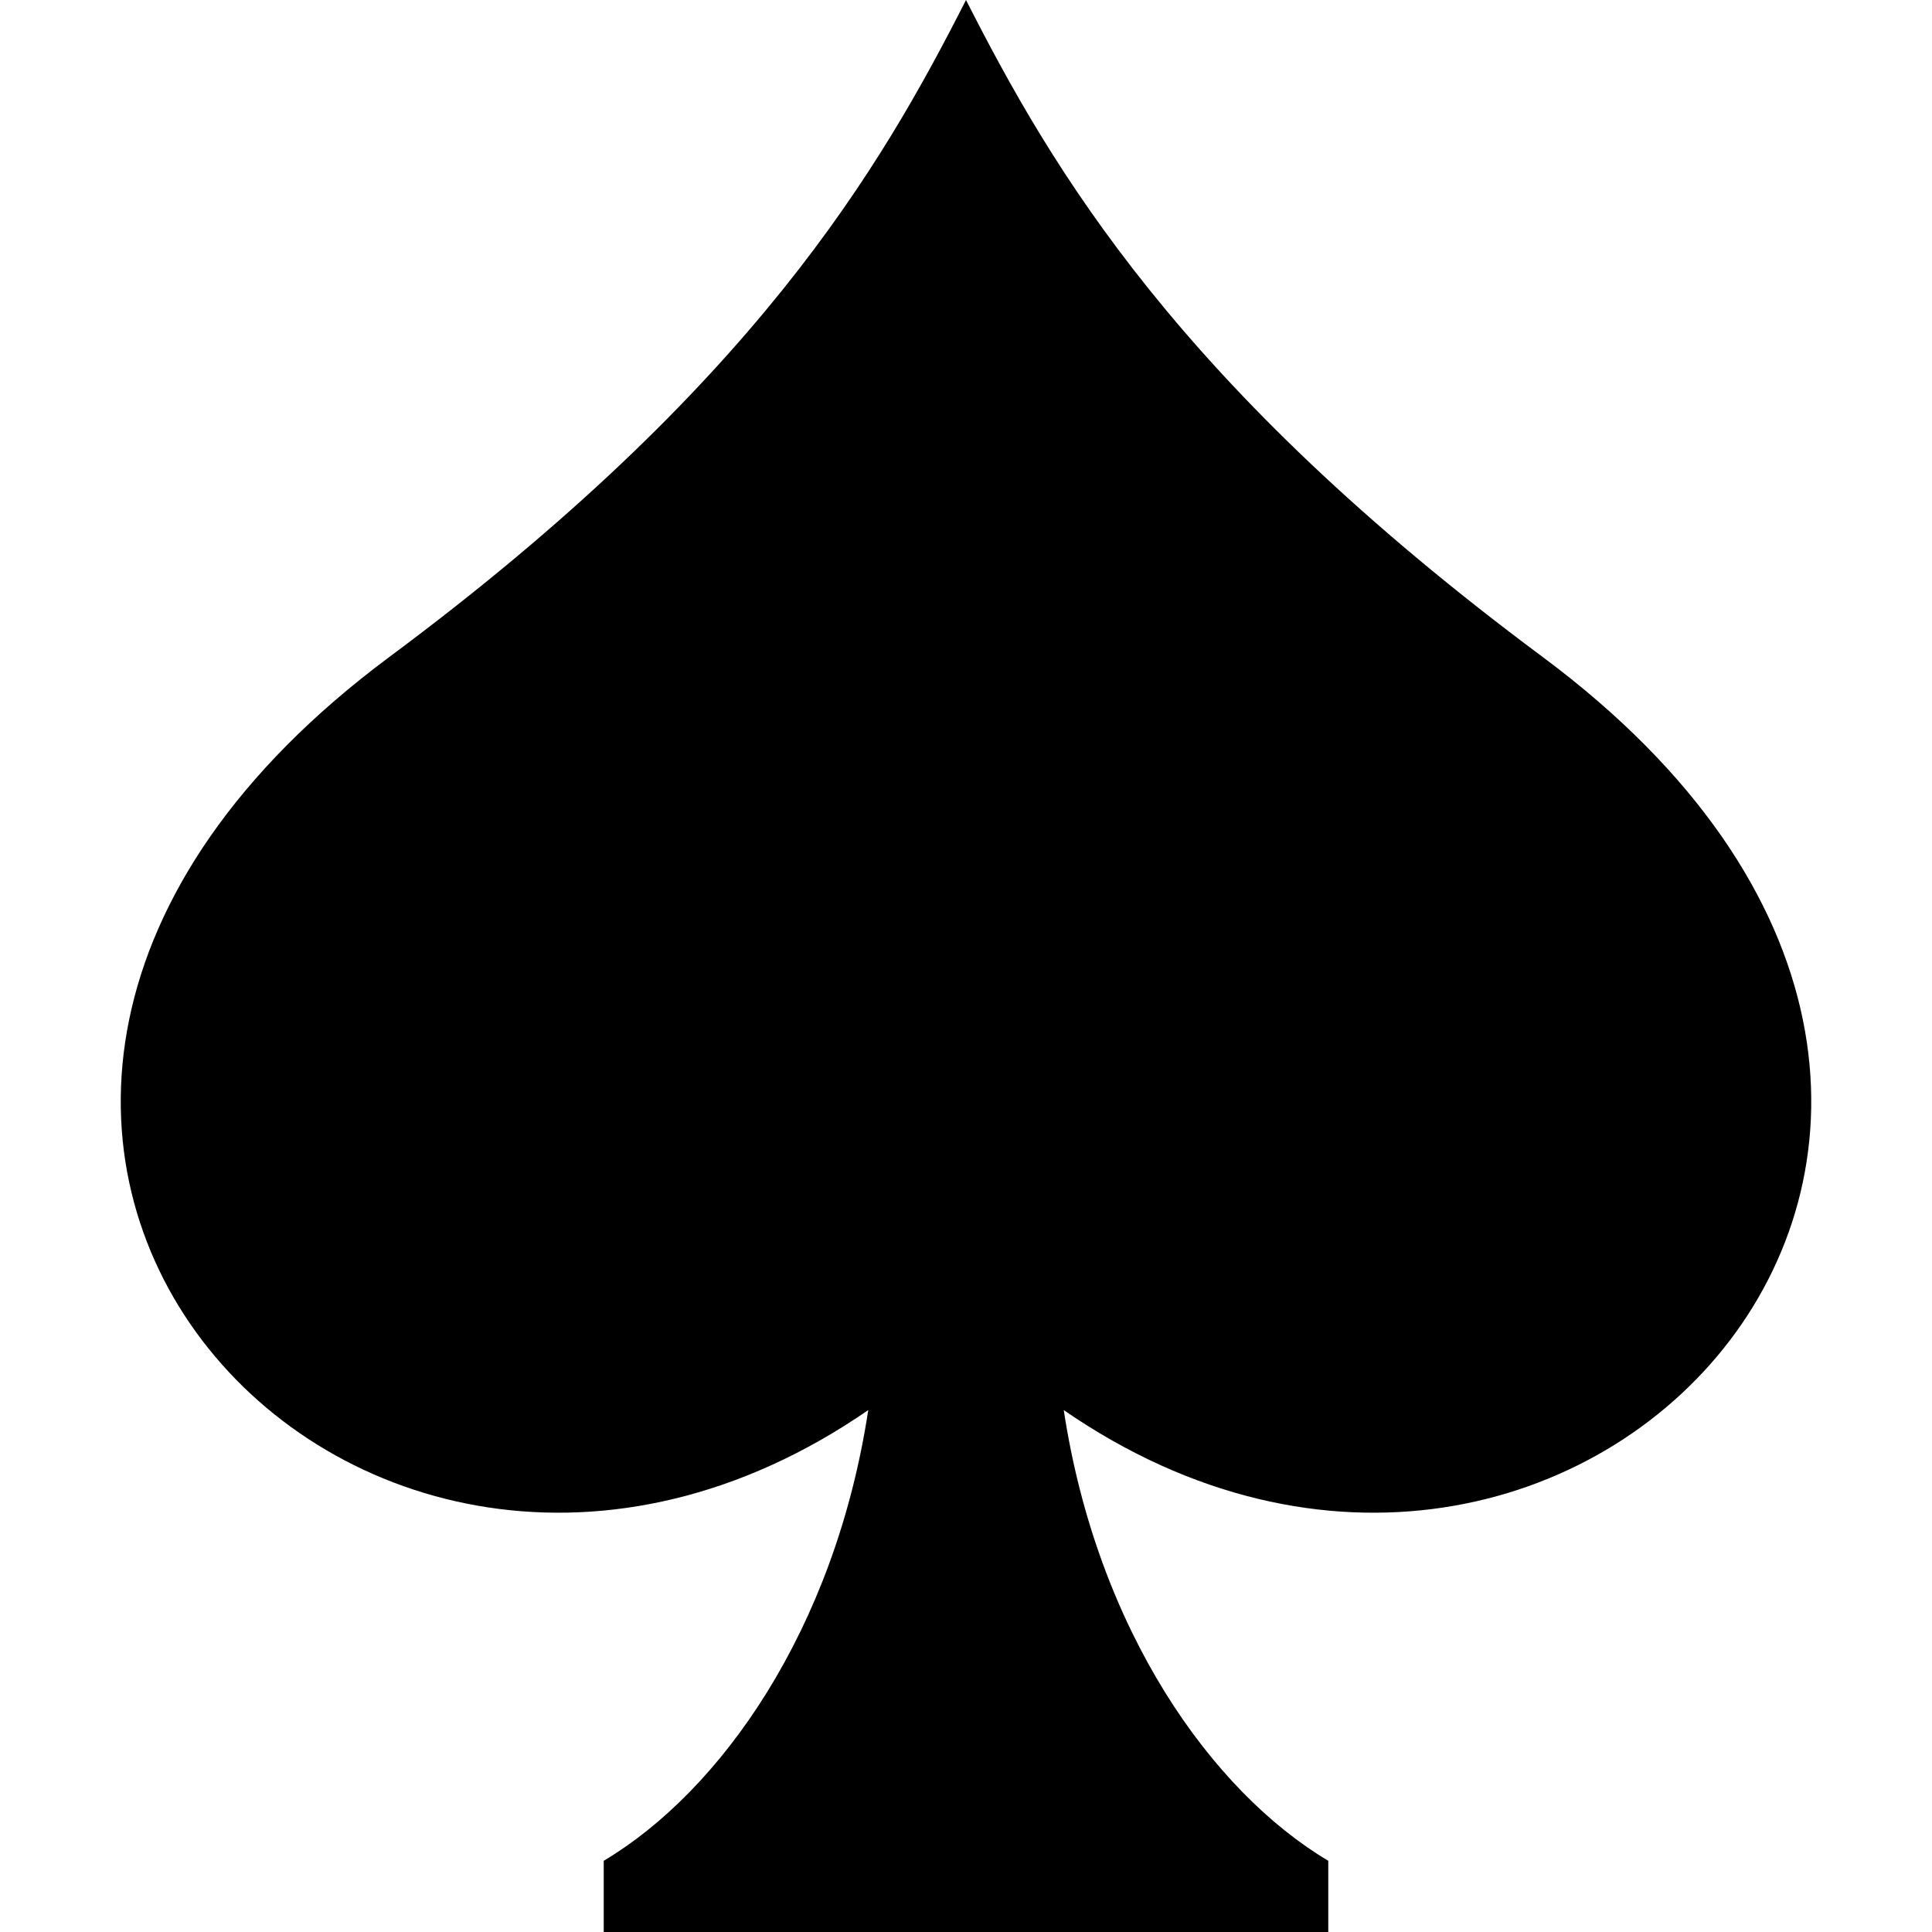
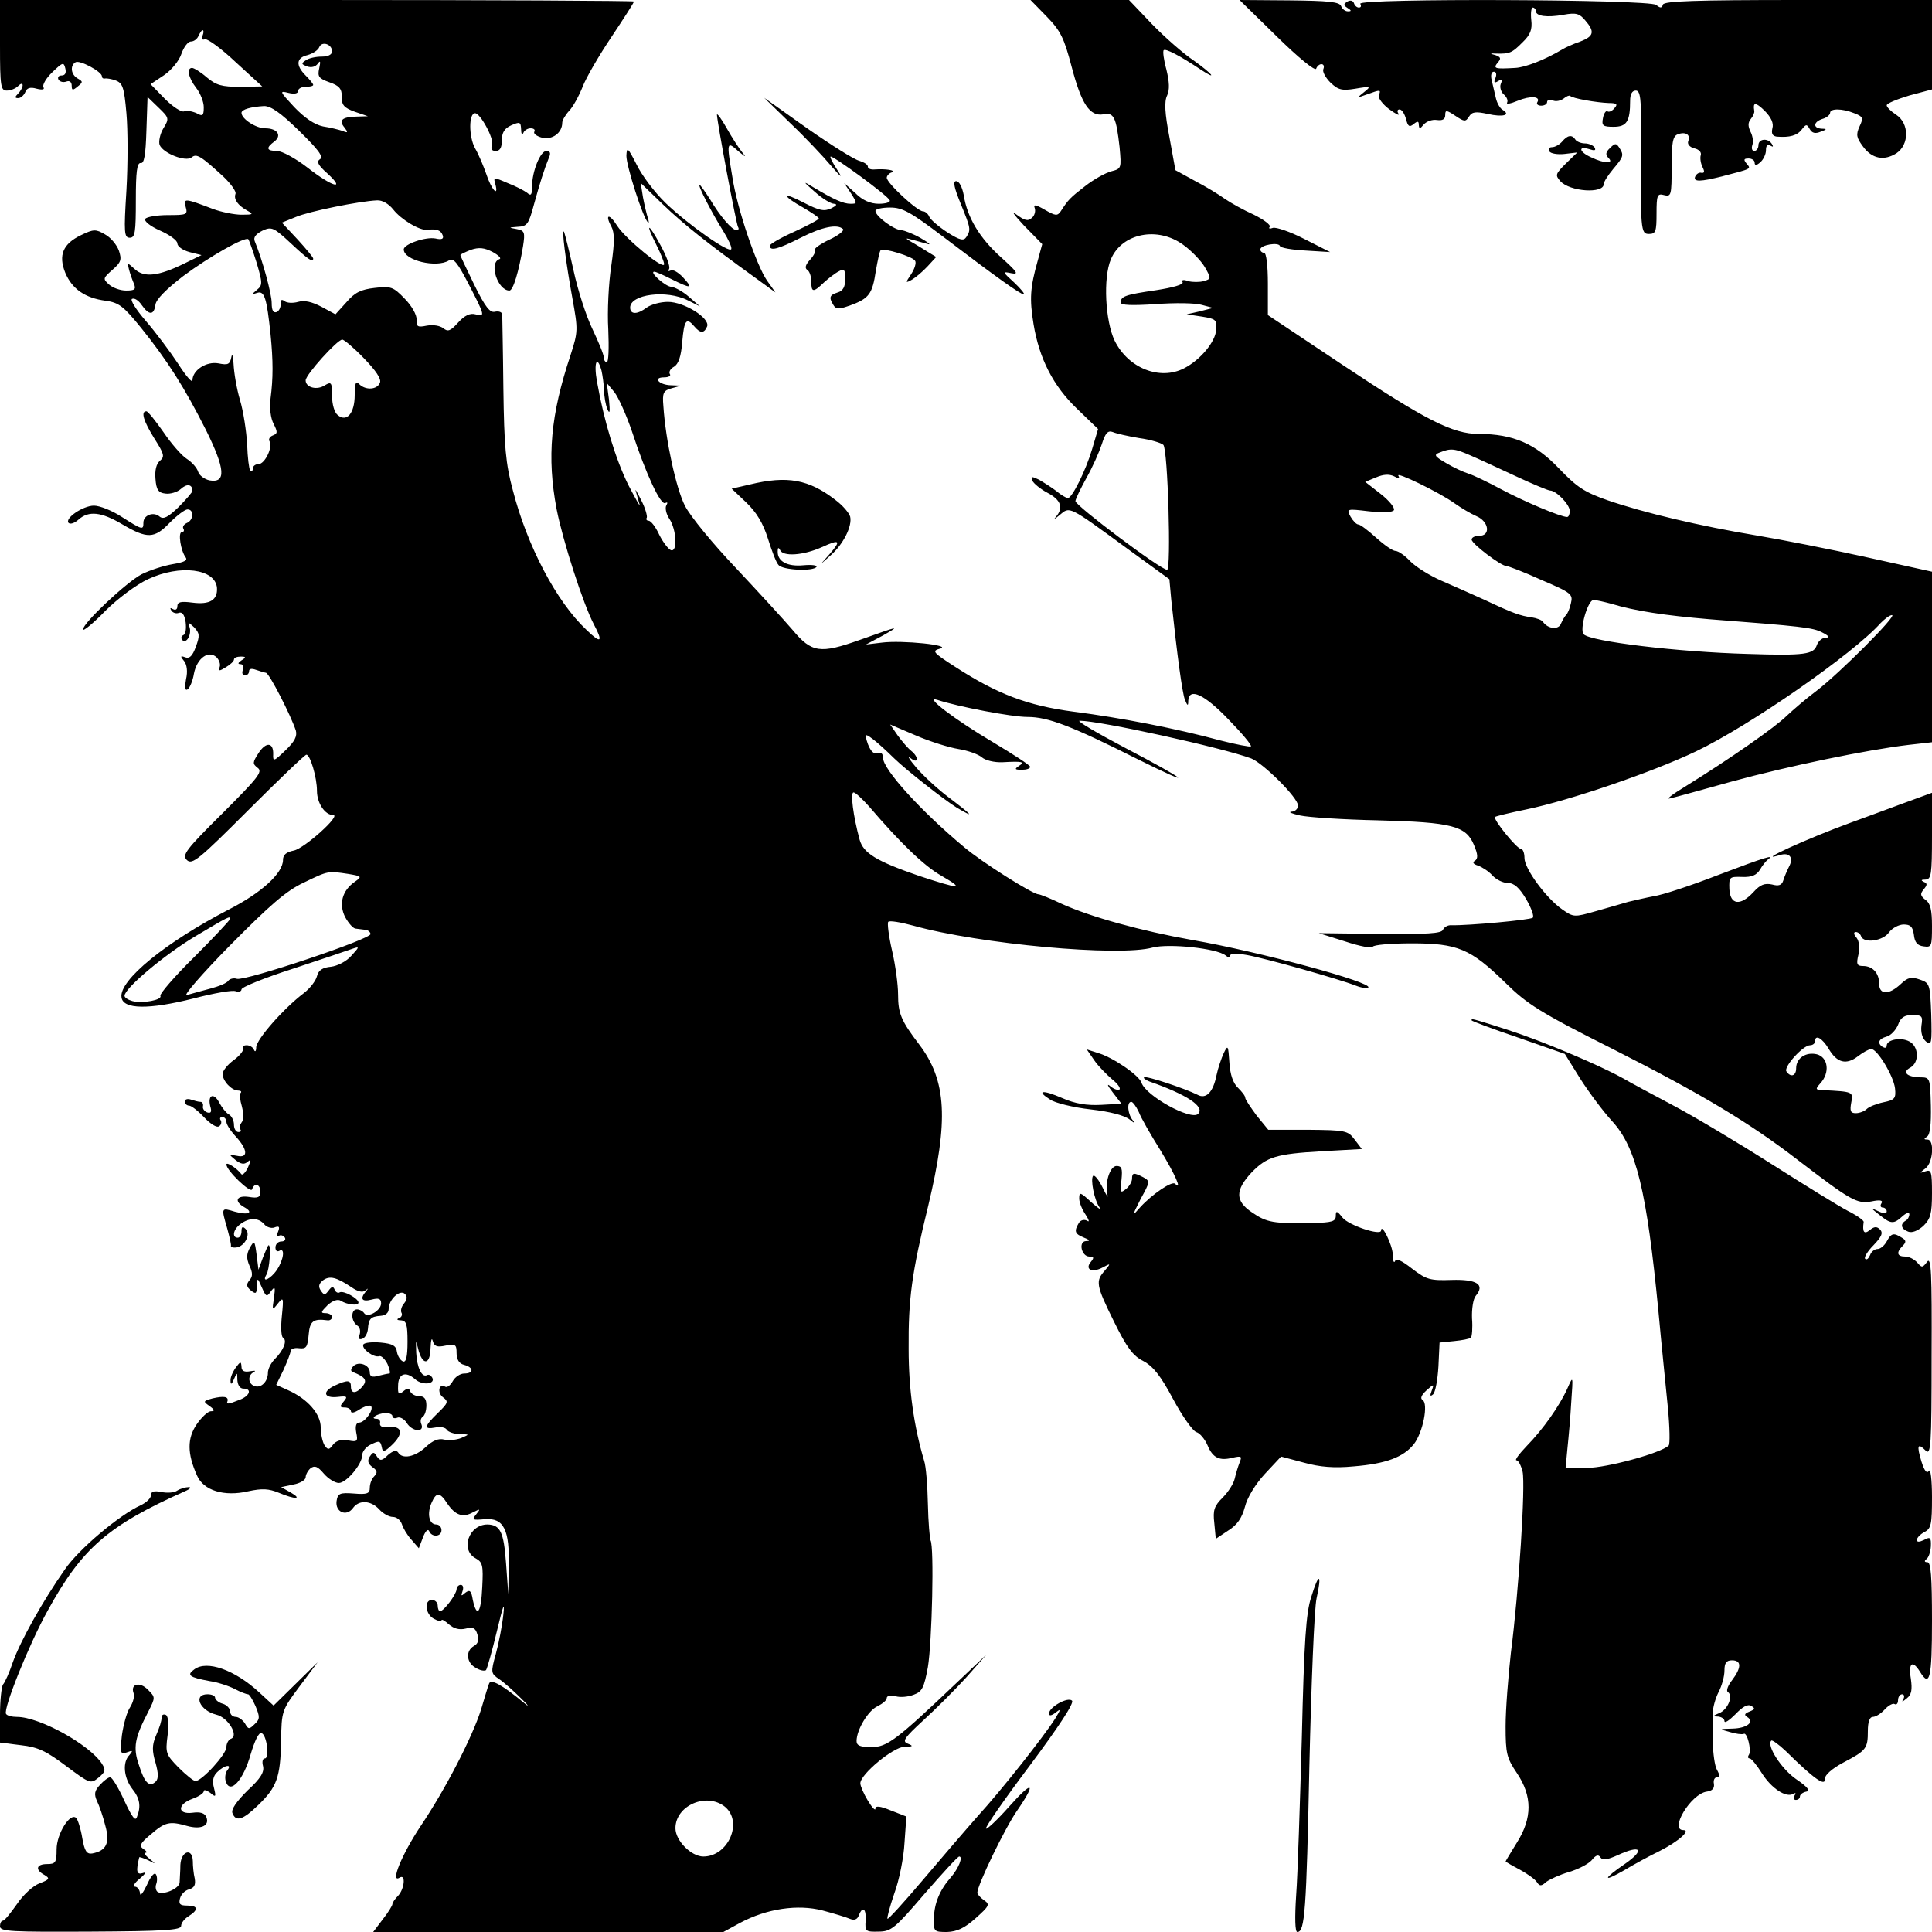
- <svg xmlns="http://www.w3.org/2000/svg" version="1.1" id="Capa_1" x="0px" y="0px" width="512px" height="512px" viewBox="0 0 512 512" enable-background="new 0 0 512 512" xml:space="preserve">
-   <path d="M408.785,174.075C312.002,102.146,278.652,44.566,256.002,0.001l0,0C256,0.001,256,0,256,0v0.001  c-22.648,44.565-56,102.146-152.783,174.074c-165.018,122.643-9.688,293.834,126.879,199.612  c-8.898,58.465-39.265,101.086-70.104,119.44V512H256h96.008v-18.87c-30.841-18.354-61.205-60.977-70.105-119.442  C418.47,467.911,573.802,296.718,408.785,174.075z" />
+ <svg xmlns="http://www.w3.org/2000/svg" version="1.0" width="512pt" height="512pt" viewBox="0 0 512 512" preserveAspectRatio="xMidYMid meet">
+   <g transform="translate(0,512) scale(0.1,-0.1)" fill="#000000" stroke="none">
+     <path d="M0 5000 c0 -109 2 -120 18 -120 10 0 23 5 30 12 7 7 12 8 12 2 0 -5 -5 -15 -12 -22 -9 -9 -9 -12 0 -12 7 0 15 7 19 16 4 11 13 14 30 9 16 -4 22 -2 18 4 -3 6 7 24 24 40 27 26 30 27 34 10 3 -12 0 -19 -10 -19 -8 0 -11 -5 -8 -11 4 -6 13 -8 21 -5 8 3 14 -1 14 -11 0 -13 3 -13 16 -2 14 11 14 13 0 21 -18 10 -21 34 -6 43 11 7 70 -25 70 -37 0 -4 3 -7 8 -6 4 1 17 -1 28 -5 19 -7 23 -18 29 -87 4 -44 4 -136 0 -205 -7 -112 -6 -125 9 -125 14 0 16 14 16 100 0 75 3 99 13 98 9 -2 13 21 15 86 l3 89 29 -28 c28 -27 29 -29 13 -55 -9 -15 -13 -35 -10 -44 9 -22 69 -46 85 -33 13 11 25 3 84 -51 20 -19 35 -40 32 -46 -5 -14 6 -30 31 -44 18 -10 16 -11 -15 -11 -19 0 -53 7 -75 15 -76 29 -79 29 -73 6 6 -21 3 -22 -47 -22 -30 0 -57 -5 -60 -10 -4 -6 14 -20 39 -31 25 -11 46 -26 46 -34 0 -8 14 -18 32 -23 l32 -8 -45 -22 c-69 -34 -106 -38 -131 -16 -21 19 -21 19 -16 -1 3 -11 9 -28 13 -37 6 -15 2 -18 -21 -18 -15 0 -35 7 -45 16 -17 15 -16 17 9 39 23 20 25 27 17 51 -6 16 -22 35 -37 43 -24 14 -30 14 -63 -2 -48 -23 -61 -53 -42 -100 18 -43 53 -67 107 -74 35 -5 47 -14 94 -72 70 -87 115 -158 172 -271 51 -103 54 -141 9 -133 -13 3 -27 13 -30 23 -3 10 -16 25 -30 34 -13 8 -41 40 -62 71 -21 30 -41 55 -45 55 -16 0 -7 -27 21 -72 26 -41 28 -48 15 -59 -10 -8 -14 -26 -12 -48 2 -29 8 -37 26 -39 13 -2 32 4 41 12 16 15 31 13 31 -5 0 -3 -17 -23 -37 -43 -28 -27 -40 -33 -50 -25 -16 14 -43 4 -43 -16 0 -20 -2 -20 -57 15 -26 17 -59 30 -74 30 -29 0 -79 -34 -67 -46 5 -4 16 0 26 9 27 24 60 21 117 -13 65 -38 84 -38 125 5 19 19 40 35 47 35 18 0 16 -29 -2 -36 -8 -4 -12 -10 -9 -15 3 -5 1 -9 -4 -9 -11 0 -3 -50 10 -67 6 -8 -4 -13 -34 -18 -24 -4 -61 -16 -83 -27 -40 -21 -155 -129 -155 -146 0 -6 27 16 59 49 33 33 83 70 113 84 85 40 179 28 183 -23 2 -32 -19 -45 -65 -39 -31 4 -40 2 -40 -10 0 -8 -5 -11 -12 -7 -7 4 -8 3 -4 -4 4 -6 13 -9 20 -6 9 3 15 -5 18 -25 2 -17 0 -32 -6 -34 -6 -3 -7 -8 -3 -13 11 -12 26 16 19 35 -5 13 -3 13 12 -1 15 -16 16 -22 5 -52 -9 -25 -17 -32 -28 -28 -13 5 -14 3 -3 -10 7 -9 10 -27 5 -48 -4 -22 -3 -31 4 -27 6 4 14 23 17 42 8 41 39 63 60 43 7 -7 11 -19 8 -26 -3 -11 -1 -11 17 0 12 7 21 16 21 20 0 5 8 8 18 8 14 0 15 -2 2 -10 -9 -6 -11 -10 -3 -10 7 0 10 -7 7 -15 -4 -8 -1 -15 5 -15 6 0 11 5 11 11 0 7 7 8 18 4 9 -3 21 -7 27 -8 9 -2 65 -111 79 -153 4 -15 -3 -29 -27 -52 -31 -30 -34 -31 -33 -11 1 32 -19 34 -39 3 -16 -25 -16 -28 -2 -39 14 -10 0 -27 -93 -120 -98 -97 -108 -111 -95 -124 14 -14 32 1 163 132 81 81 150 147 154 147 10 0 28 -60 28 -96 0 -32 21 -64 43 -64 22 0 -76 -88 -104 -94 -20 -4 -29 -11 -29 -25 0 -35 -57 -87 -143 -131 -168 -87 -292 -188 -285 -233 4 -32 72 -33 191 -3 54 14 104 23 112 19 8 -3 15 0 15 5 0 6 62 31 137 55 76 25 147 49 158 53 18 6 18 5 -4 -19 -13 -15 -37 -27 -54 -29 -22 -2 -33 -9 -37 -25 -3 -12 -18 -32 -35 -45 -53 -40 -125 -122 -126 -143 0 -11 -3 -14 -6 -7 -2 6 -11 12 -19 12 -9 0 -13 -4 -10 -8 3 -5 -8 -19 -24 -31 -17 -12 -30 -29 -30 -37 0 -19 24 -44 41 -44 7 0 10 -3 7 -6 -4 -3 -2 -19 3 -36 5 -20 5 -36 -1 -43 -5 -7 -7 -15 -3 -18 3 -4 1 -7 -5 -7 -7 0 -12 9 -12 20 0 10 -6 23 -14 27 -7 4 -18 18 -25 31 -14 27 -31 21 -24 -9 5 -16 2 -20 -8 -17 -8 3 -13 11 -11 17 1 6 -2 11 -7 11 -5 0 -16 3 -25 6 -9 3 -16 1 -16 -5 0 -6 5 -11 11 -11 6 0 24 -14 40 -31 16 -17 33 -28 39 -24 6 3 8 11 5 16 -4 5 -1 9 4 9 6 0 11 -6 11 -13 0 -7 11 -24 25 -39 32 -35 33 -58 3 -51 -22 4 -22 4 -4 -11 14 -11 23 -13 32 -5 10 8 10 6 1 -15 -6 -13 -14 -21 -17 -18 -12 16 -40 34 -40 26 0 -16 64 -77 68 -66 6 19 22 14 22 -6 0 -15 -6 -18 -30 -14 -33 5 -41 -11 -13 -27 27 -15 11 -22 -25 -12 -36 11 -36 11 -20 -44 6 -22 11 -43 10 -47 -1 -3 6 -5 14 -4 23 3 39 35 25 49 -8 8 -11 6 -11 -6 0 -9 -4 -17 -10 -17 -16 0 -12 22 7 36 24 18 48 17 63 0 6 -8 19 -12 27 -9 13 5 15 2 10 -11 -4 -9 -3 -15 2 -11 5 3 12 1 16 -5 3 -5 -1 -10 -9 -10 -9 0 -16 -7 -16 -16 0 -8 4 -12 10 -9 16 10 12 -23 -6 -50 -16 -24 -42 -37 -28 -13 8 12 13 78 6 78 -2 0 -8 -15 -15 -32 l-12 -33 -5 40 c-5 38 -6 39 -18 18 -9 -17 -9 -28 -1 -47 9 -19 9 -29 0 -39 -9 -11 -8 -17 4 -27 13 -10 15 -9 16 11 1 24 1 24 13 -3 11 -25 13 -26 24 -10 11 14 12 12 8 -18 -5 -33 -5 -34 10 -15 15 19 16 17 11 -32 -3 -29 -2 -55 3 -58 12 -7 2 -33 -22 -57 -10 -10 -18 -26 -18 -36 0 -24 -19 -42 -36 -35 -17 6 -18 29 -1 37 6 4 2 4 -10 2 -16 -3 -23 1 -23 12 -1 15 -3 14 -15 -2 -8 -11 -15 -27 -14 -35 0 -12 3 -10 9 4 8 19 9 19 9 -2 1 -14 7 -23 16 -23 24 0 17 -20 -11 -30 -30 -12 -35 -12 -31 -3 3 12 -10 14 -40 7 -25 -7 -25 -8 -8 -20 14 -10 15 -14 4 -14 -8 0 -25 -16 -38 -35 -25 -37 -25 -77 1 -135 17 -40 72 -57 136 -42 37 8 54 7 81 -4 43 -18 64 -18 31 1 l-25 14 33 7 c17 3 32 12 32 19 0 7 6 18 13 24 11 8 19 5 35 -14 12 -14 30 -25 40 -25 20 0 62 50 62 74 0 9 9 20 19 26 26 13 29 13 33 -6 2 -13 7 -12 26 6 31 29 29 51 -5 48 -18 -2 -27 1 -26 10 2 6 -2 12 -9 12 -19 0 1 14 22 15 11 1 20 -3 20 -8 0 -5 6 -7 13 -4 7 3 19 -4 25 -14 14 -23 47 -26 39 -4 -4 8 -2 17 3 20 6 4 10 17 10 31 0 17 -6 24 -19 24 -11 0 -21 6 -24 13 -3 9 -7 9 -18 0 -12 -10 -15 -8 -14 14 0 33 20 40 45 18 20 -18 56 -13 45 5 -4 6 -9 8 -13 6 -14 -8 -27 20 -29 59 -1 34 -1 36 5 11 11 -45 32 -45 33 1 1 21 3 30 6 19 4 -14 11 -17 34 -12 26 5 29 3 29 -20 0 -17 7 -28 20 -31 26 -7 26 -23 0 -23 -10 0 -24 -9 -30 -20 -6 -11 -15 -18 -20 -15 -17 10 -22 -16 -6 -28 15 -11 14 -15 -14 -42 -36 -35 -38 -44 -6 -38 13 3 27 0 30 -6 4 -6 19 -11 34 -12 27 0 27 0 4 -10 -13 -5 -33 -7 -45 -4 -15 4 -31 -3 -49 -20 -28 -26 -62 -33 -73 -14 -5 7 -14 4 -27 -7 -16 -16 -21 -16 -29 -4 -8 13 -10 13 -19 0 -7 -11 -5 -19 7 -28 13 -9 14 -15 5 -24 -7 -7 -12 -20 -12 -31 0 -15 -7 -18 -42 -15 -38 3 -43 0 -46 -20 -4 -29 26 -42 43 -19 16 23 48 21 70 -3 10 -11 26 -20 36 -20 10 0 20 -8 24 -19 3 -10 14 -29 25 -41 l20 -23 11 29 c6 16 13 23 16 17 7 -18 33 -16 33 2 0 8 -6 15 -14 15 -19 0 -25 29 -12 58 12 28 22 28 41 -2 21 -31 41 -39 68 -24 20 10 21 10 9 -5 -12 -15 -10 -16 23 -13 50 4 66 -28 63 -126 l-1 -73 -6 83 c-6 82 -15 101 -49 102 -50 0 -73 -68 -31 -90 18 -10 20 -19 17 -76 -3 -68 -14 -84 -25 -34 -4 25 -8 28 -20 19 -11 -10 -12 -9 -7 5 3 9 1 16 -5 16 -6 0 -11 -6 -11 -12 -1 -14 -34 -58 -44 -58 -3 0 -6 7 -6 15 0 8 -7 15 -15 15 -22 0 -18 -38 5 -50 11 -6 20 -8 20 -4 0 4 9 -1 20 -11 13 -11 27 -15 44 -11 19 5 26 2 31 -15 5 -15 2 -25 -9 -31 -23 -13 -20 -45 5 -58 11 -7 23 -9 27 -6 3 4 16 50 29 104 16 67 21 81 17 44 -3 -29 -12 -76 -20 -105 -14 -50 -13 -52 9 -67 12 -8 38 -31 57 -50 20 -19 24 -26 10 -14 -59 49 -90 66 -94 52 -3 -7 -12 -38 -21 -68 -23 -73 -94 -211 -160 -309 -50 -75 -82 -153 -56 -137 17 11 13 -30 -4 -48 -8 -8 -15 -18 -15 -22 0 -4 -11 -22 -26 -41 l-25 -33 464 0 464 0 44 24 c71 38 153 50 219 33 30 -8 63 -18 72 -22 12 -5 20 -2 24 9 10 26 20 18 18 -14 -2 -28 0 -30 34 -29 34 0 44 9 122 100 47 54 88 99 92 99 11 0 -2 -32 -22 -55 -30 -34 -44 -69 -45 -108 -1 -36 0 -37 35 -37 26 1 46 10 75 36 37 33 39 37 23 48 -10 7 -18 16 -18 20 0 20 73 171 105 217 53 77 42 82 -21 11 -31 -35 -59 -61 -61 -58 -3 3 49 78 116 167 79 106 118 166 112 172 -11 11 -61 -17 -61 -34 0 -7 6 -6 17 2 15 12 15 10 -1 -16 -30 -47 -141 -188 -204 -257 -31 -35 -97 -112 -147 -171 -49 -58 -91 -104 -93 -102 -2 2 6 32 18 67 13 35 25 95 27 134 l5 70 -41 16 c-29 12 -41 13 -41 5 0 -7 -9 3 -20 21 -11 18 -20 39 -20 46 0 24 87 96 117 97 23 0 24 2 9 8 -16 6 -10 15 41 62 33 30 84 81 114 114 l53 60 -75 -71 c-165 -157 -188 -174 -230 -174 -29 0 -39 4 -39 16 0 30 31 81 55 92 14 7 25 16 25 22 0 6 10 8 23 5 12 -4 34 -2 49 4 22 8 27 19 37 73 11 65 17 320 7 336 -2 4 -6 48 -7 97 -1 48 -5 100 -10 114 -27 91 -41 188 -41 296 -1 132 8 201 52 380 54 226 49 331 -24 427 -48 63 -56 82 -56 133 0 25 -7 78 -16 116 -9 39 -13 73 -10 76 3 4 33 -1 66 -10 175 -49 547 -83 635 -58 43 11 169 -2 193 -21 8 -7 12 -7 12 -1 0 7 16 7 45 2 50 -9 245 -64 288 -81 15 -6 30 -8 33 -5 14 13 -288 95 -467 126 -135 24 -269 61 -346 96 -29 14 -57 25 -61 25 -15 0 -150 85 -197 125 -114 95 -215 206 -215 237 0 11 -5 15 -14 12 -13 -5 -25 13 -32 45 -2 11 28 -12 76 -59 33 -32 134 -111 165 -130 49 -29 45 -23 -21 27 -28 21 -66 56 -85 78 -19 22 -26 34 -16 26 21 -17 23 2 2 19 -9 7 -25 26 -36 41 l-20 29 68 -29 c37 -16 88 -32 113 -36 25 -4 53 -14 62 -22 9 -8 33 -14 55 -13 53 3 60 1 43 -10 -12 -8 -11 -10 8 -10 12 0 22 3 22 8 0 4 -45 33 -100 66 -100 59 -185 124 -145 111 55 -18 196 -45 238 -45 54 0 115 -23 292 -112 159 -79 135 -58 -35 31 -74 39 -128 71 -119 71 54 0 377 -71 455 -100 32 -13 124 -104 124 -125 0 -8 -8 -16 -17 -16 -10 -1 0 -5 22 -10 22 -5 115 -11 208 -13 196 -5 232 -15 253 -65 11 -26 11 -36 3 -42 -8 -4 -5 -9 8 -13 11 -4 28 -15 38 -26 10 -11 28 -20 41 -20 16 0 30 -12 48 -42 14 -24 22 -46 18 -50 -6 -6 -171 -21 -215 -20 -10 1 -20 -5 -23 -12 -4 -10 -42 -12 -167 -11 l-162 2 70 -22 c39 -13 72 -19 73 -14 2 5 48 9 103 9 122 0 156 -14 249 -105 57 -56 91 -78 284 -175 237 -120 363 -196 489 -293 141 -108 158 -118 196 -111 24 5 32 3 27 -5 -4 -6 -2 -11 3 -11 6 0 11 -5 11 -10 0 -7 -7 -7 -22 0 -21 10 -21 9 2 -9 31 -25 38 -26 62 -4 10 9 18 11 18 5 0 -6 -4 -14 -10 -17 -15 -9 -12 -22 7 -29 10 -4 25 2 40 15 19 19 23 32 23 87 0 57 -2 63 -17 58 -17 -6 -17 -5 0 8 20 15 24 76 5 76 -10 0 -10 2 -1 8 8 5 11 33 10 82 -2 74 -2 75 -29 75 -35 1 -48 14 -25 26 24 14 22 56 -3 69 -22 12 -60 5 -60 -11 0 -6 -4 -7 -10 -4 -16 10 -12 22 10 28 11 3 24 17 30 31 7 20 17 26 38 26 26 0 28 -3 24 -28 -2 -18 2 -33 12 -42 15 -12 16 -5 14 71 -3 81 -4 84 -30 93 -23 8 -32 6 -51 -12 -31 -29 -57 -29 -57 1 0 28 -17 47 -43 47 -16 0 -18 5 -12 30 4 19 2 36 -5 45 -8 9 -8 15 -2 15 6 0 12 -5 14 -11 7 -20 58 -13 74 10 8 11 26 21 39 21 18 0 24 -6 27 -27 2 -20 9 -29 26 -31 21 -3 22 0 22 54 0 42 -4 60 -17 69 -14 11 -15 16 -5 28 10 12 10 16 0 20 -8 4 -7 6 5 6 15 1 17 13 17 116 l0 114 -82 -30 c-46 -17 -105 -39 -133 -49 -113 -41 -260 -108 -188 -86 26 8 37 -7 24 -31 -5 -10 -12 -26 -15 -36 -4 -13 -12 -16 -30 -11 -19 4 -31 0 -49 -20 -35 -38 -62 -34 -64 8 -1 32 0 33 34 32 26 -1 38 5 47 19 6 11 16 23 21 27 19 14 -3 8 -132 -41 -72 -28 -148 -53 -170 -56 -21 -4 -51 -11 -68 -15 -16 -5 -56 -16 -87 -25 -56 -16 -58 -16 -88 5 -43 30 -100 108 -100 136 0 13 -4 24 -9 24 -11 0 -75 79 -69 85 2 2 39 11 83 20 116 24 335 99 450 154 142 68 416 258 489 340 11 11 24 21 30 21 15 0 -139 -154 -199 -200 -27 -20 -63 -51 -80 -67 -30 -30 -152 -115 -270 -188 -33 -20 -51 -34 -40 -31 11 2 85 23 165 45 150 41 358 84 468 97 l62 7 0 226 0 226 -172 38 c-95 21 -227 47 -293 58 -150 25 -298 60 -394 93 -63 22 -82 35 -130 85 -62 65 -121 91 -212 91 -69 0 -140 36 -361 183 l-198 132 0 83 c0 48 -4 82 -10 82 -5 0 -10 4 -10 9 0 12 49 20 52 9 2 -5 32 -10 68 -12 l65 -4 -69 35 c-37 19 -75 32 -83 29 -8 -3 -12 -2 -8 3 3 5 -16 19 -42 32 -27 12 -61 31 -77 42 -15 11 -51 33 -80 48 l-51 28 -16 88 c-12 62 -14 94 -6 110 7 15 6 36 -2 69 -7 25 -10 49 -7 51 5 5 42 -14 99 -52 46 -30 29 -10 -20 25 -27 18 -76 61 -110 96 l-61 64 -131 0 -130 0 43 -44 c37 -38 46 -57 66 -133 26 -99 48 -132 84 -126 28 6 34 -8 43 -87 5 -56 5 -57 -22 -64 -15 -4 -46 -21 -69 -39 -40 -31 -45 -36 -65 -67 -9 -13 -14 -12 -42 4 -24 14 -31 15 -27 5 3 -8 0 -20 -7 -26 -11 -10 -19 -8 -42 9 -15 12 -6 -1 20 -29 l49 -50 -12 -44 c-20 -71 -22 -101 -11 -168 15 -91 52 -164 116 -225 l55 -53 -16 -54 c-17 -57 -53 -129 -64 -129 -4 0 -18 8 -31 19 -13 10 -34 23 -46 30 -19 9 -22 9 -17 -3 3 -7 21 -22 40 -32 36 -19 43 -40 22 -64 -7 -8 -3 -6 10 5 28 23 21 27 181 -90 l110 -80 5 -55 c16 -150 29 -245 36 -264 7 -17 9 -18 9 -3 2 36 43 17 107 -50 35 -36 62 -68 59 -71 -2 -2 -39 5 -82 16 -114 31 -263 60 -388 76 -122 16 -203 47 -314 119 -59 38 -62 42 -40 48 35 9 -101 23 -154 16 l-42 -5 45 24 c47 27 45 26 -62 -12 -104 -37 -127 -34 -177 26 -23 27 -91 101 -151 165 -60 63 -121 137 -135 165 -23 45 -51 172 -57 264 -3 35 0 41 22 47 l25 7 -27 1 c-32 1 -49 21 -18 21 12 0 19 4 15 9 -3 6 2 14 11 19 12 7 19 27 22 66 5 58 11 66 32 41 16 -19 26 -19 34 0 8 22 -61 65 -104 65 -20 0 -45 -7 -56 -15 -25 -19 -44 -19 -44 0 0 35 96 48 153 19 l32 -16 -30 26 c-16 14 -37 25 -46 26 -15 0 -60 40 -45 40 4 0 24 -9 46 -20 52 -26 58 -25 30 5 -12 13 -27 22 -33 18 -6 -3 -7 -1 -4 4 4 6 -7 35 -23 64 -33 61 -41 60 -10 -1 11 -22 20 -44 20 -50 0 -17 -102 67 -124 101 -21 34 -34 32 -16 -1 9 -17 9 -41 0 -104 -7 -45 -11 -122 -8 -169 2 -48 1 -87 -4 -87 -4 0 -8 6 -8 13 0 8 -14 41 -30 75 -17 35 -39 104 -50 155 -11 50 -23 97 -25 102 -8 16 5 -83 22 -176 15 -83 15 -88 -5 -150 -53 -159 -63 -270 -37 -408 16 -82 70 -251 99 -306 25 -47 19 -52 -20 -14 -79 74 -157 222 -195 370 -19 70 -23 116 -25 269 -1 102 -3 190 -3 197 -1 6 -9 9 -19 7 -13 -4 -26 12 -55 71 -20 41 -37 77 -37 79 0 2 13 8 28 14 21 7 35 6 58 -6 16 -9 24 -17 17 -19 -28 -10 -4 -83 27 -83 10 0 25 51 36 117 6 38 4 42 -17 46 -22 4 -22 4 3 6 25 1 29 7 43 59 16 58 27 93 40 125 5 11 3 17 -7 17 -16 0 -38 -54 -38 -94 0 -23 -3 -26 -13 -17 -8 6 -31 18 -52 26 -37 16 -38 16 -32 -4 9 -35 -11 -13 -24 27 -7 20 -20 52 -30 69 -17 31 -17 93 0 93 14 0 51 -68 45 -84 -4 -11 -1 -16 10 -16 11 0 16 9 16 28 0 21 7 32 25 40 23 10 25 9 26 -11 0 -12 3 -16 6 -9 2 6 11 12 19 12 9 0 13 -4 10 -9 -3 -5 6 -12 21 -16 27 -6 53 13 53 40 0 6 8 20 18 31 10 10 26 39 36 64 9 24 44 84 77 133 32 48 59 90 59 93 0 2 -378 4 -840 4 l-840 0 0 -120z m537 26 c-4 -9 -1 -13 6 -10 7 2 44 -25 82 -61 l70 -64 -59 -1 c-48 0 -63 4 -88 25 -16 14 -34 25 -39 25 -15 0 -10 -26 11 -53 11 -14 20 -37 20 -51 0 -23 -3 -25 -19 -16 -11 5 -26 8 -33 5 -7 -3 -30 12 -51 33 l-38 39 36 24 c19 13 40 38 46 57 6 17 17 32 25 32 8 0 17 7 20 15 4 8 8 15 11 15 3 0 3 -7 0 -14z m343 -42 c0 -9 -11 -14 -27 -14 -16 0 -35 -4 -43 -10 -12 -8 -12 -10 4 -16 11 -4 22 -1 28 7 7 10 8 7 4 -12 -5 -22 -1 -27 27 -37 26 -9 33 -17 33 -39 -1 -21 6 -29 34 -39 l35 -12 -31 -1 c-38 -1 -47 -10 -31 -29 10 -13 9 -15 -5 -9 -9 3 -32 9 -52 12 -23 5 -48 22 -76 51 -39 42 -40 44 -16 38 16 -4 26 -2 26 5 0 6 9 11 20 11 11 0 20 2 20 5 0 3 -9 14 -20 25 -27 27 -25 47 5 54 14 4 28 13 31 21 7 17 34 8 34 -11z m-87 -211 c50 -49 65 -68 55 -75 -10 -6 -5 -16 20 -38 50 -46 12 -35 -52 15 -32 25 -69 45 -82 45 -28 0 -30 8 -7 25 21 16 8 35 -24 35 -25 0 -63 25 -63 41 0 9 25 16 60 18 18 0 44 -18 93 -66z m249 -208 c21 -27 71 -57 91 -54 24 3 35 -1 40 -14 4 -10 -2 -13 -19 -9 -26 5 -84 -15 -84 -29 0 -29 87 -50 120 -29 12 7 22 -5 52 -63 44 -85 44 -87 18 -80 -14 4 -29 -3 -46 -22 -20 -22 -27 -25 -39 -15 -9 7 -27 10 -44 7 -24 -5 -28 -3 -27 16 1 12 -13 37 -32 56 -30 31 -36 33 -79 28 -36 -4 -53 -12 -75 -38 l-29 -32 -37 20 c-25 13 -45 18 -62 13 -14 -4 -30 -3 -36 2 -8 6 -11 3 -10 -8 0 -9 -5 -19 -11 -21 -9 -3 -13 5 -13 24 0 24 -24 113 -45 164 -4 10 3 19 21 28 24 11 30 8 75 -34 46 -43 59 -52 59 -40 0 3 -19 26 -41 50 l-42 45 37 15 c35 15 169 42 215 44 14 1 31 -9 43 -24z m2094 -94 c21 -15 47 -42 57 -59 17 -30 17 -31 -3 -37 -11 -3 -30 -3 -41 0 -13 5 -19 3 -15 -3 3 -6 -25 -14 -70 -21 -82 -12 -94 -16 -94 -33 0 -7 30 -8 93 -4 50 4 106 3 122 -2 l30 -8 -35 -9 -35 -8 40 -6 c37 -6 40 -8 38 -35 -2 -32 -42 -80 -85 -102 -64 -33 -148 0 -184 73 -25 52 -31 167 -10 216 29 69 124 88 192 38z m-2456 -47 c16 -54 16 -60 1 -72 -15 -13 -15 -13 1 -8 19 6 25 -15 35 -110 7 -71 7 -116 0 -170 -3 -25 0 -52 8 -67 11 -22 11 -26 -2 -31 -8 -3 -12 -10 -9 -15 10 -15 -12 -61 -29 -61 -8 0 -15 -5 -15 -12 0 -6 -3 -8 -7 -5 -3 4 -7 35 -8 69 -2 35 -10 88 -19 118 -9 30 -16 73 -17 95 -1 22 -4 30 -6 18 -4 -19 -9 -21 -34 -16 -32 6 -69 -18 -69 -45 0 -8 -17 11 -38 44 -21 32 -60 84 -86 114 -26 30 -42 56 -36 58 7 3 18 -5 26 -17 19 -27 32 -27 36 2 2 14 29 41 73 75 68 51 165 106 173 98 2 -2 12 -30 22 -62z m284 -253 c32 -33 47 -55 43 -65 -7 -19 -38 -21 -55 -4 -9 9 -12 3 -12 -29 0 -48 -21 -73 -45 -53 -9 7 -15 29 -15 51 0 36 -2 38 -19 28 -21 -14 -51 -6 -51 13 0 15 84 108 97 108 5 0 31 -22 57 -49z m630 -33 c3 -13 6 -36 7 -53 0 -16 4 -39 9 -50 6 -14 7 -6 4 25 l-6 45 20 -24 c11 -14 32 -61 47 -105 37 -113 76 -196 88 -189 6 3 7 1 3 -6 -4 -6 -1 -23 8 -36 19 -29 22 -89 4 -83 -7 3 -21 21 -31 41 -9 20 -22 37 -28 37 -5 0 -8 4 -5 8 2 4 -4 26 -15 47 -11 22 -17 32 -14 23 3 -10 7 -26 10 -35 3 -10 -10 14 -30 52 -33 67 -64 167 -83 274 -9 50 0 72 12 29z m1425 -179 c30 -4 59 -13 64 -18 12 -12 21 -331 10 -331 -17 0 -243 170 -243 182 0 5 13 32 29 61 16 28 34 69 41 90 9 29 16 37 29 32 9 -4 40 -11 70 -16z m878 -46 c21 -9 75 -34 120 -55 45 -21 86 -38 91 -38 16 0 52 -37 52 -54 0 -9 -3 -16 -7 -16 -17 0 -114 41 -174 73 -35 19 -75 38 -88 42 -13 4 -39 16 -59 28 -31 18 -33 22 -16 28 29 12 40 10 81 -8z m-191 -54 c-9 13 109 -44 149 -73 17 -12 42 -27 58 -34 33 -14 38 -52 7 -52 -11 0 -20 -4 -20 -10 0 -11 78 -70 92 -70 5 0 47 -16 93 -37 80 -34 84 -38 78 -62 -3 -14 -9 -28 -13 -31 -3 -3 -9 -13 -13 -22 -6 -18 -35 -15 -48 4 -3 5 -17 10 -30 12 -30 4 -50 11 -124 46 -33 15 -85 38 -115 51 -30 13 -67 36 -82 51 -14 15 -32 28 -40 28 -7 0 -30 16 -51 35 -21 19 -42 35 -47 35 -5 0 -14 9 -21 21 -11 21 -10 21 49 14 37 -4 62 -3 66 3 3 6 -12 25 -35 43 l-41 32 29 12 c19 8 34 9 47 3 13 -7 16 -7 12 1z m564 -339 c62 -19 142 -31 260 -41 246 -19 274 -22 299 -35 18 -9 21 -14 9 -14 -9 0 -19 -9 -23 -19 -8 -25 -31 -29 -182 -24 -187 5 -417 33 -436 52 -12 12 11 91 26 91 7 0 28 -5 47 -10z m-1967 -537 c83 -97 146 -158 192 -184 64 -37 49 -36 -60 0 -113 39 -147 60 -157 96 -17 63 -25 125 -16 125 5 0 23 -17 41 -37z m-1380 -179 c36 -6 37 -7 17 -21 -33 -23 -43 -59 -25 -94 9 -16 21 -30 28 -30 6 -1 18 -2 24 -3 7 0 14 -5 15 -11 4 -13 -331 -125 -354 -119 -9 3 -19 0 -23 -5 -3 -6 -25 -15 -48 -21 -23 -6 -51 -14 -62 -17 -11 -3 41 57 115 132 105 106 148 144 195 166 66 32 64 31 118 23z m-313 -119 c0 -3 -43 -49 -95 -101 -53 -52 -93 -99 -90 -103 6 -11 -47 -21 -74 -14 -11 3 -21 9 -21 14 0 20 106 109 188 158 89 53 92 54 92 46z m4236 -344 c22 -38 47 -44 78 -20 13 10 29 19 35 19 16 0 59 -71 63 -104 3 -27 -1 -31 -30 -37 -19 -4 -39 -12 -45 -18 -6 -6 -19 -11 -29 -11 -14 0 -16 6 -12 28 6 29 4 29 -74 33 -21 1 -22 2 -8 18 26 28 21 69 -9 77 -29 7 -55 -10 -55 -37 0 -21 -15 -25 -26 -8 -7 12 44 69 63 69 7 0 13 5 13 10 0 20 19 9 36 -19z m-3915 -632 c17 -12 30 -15 37 -9 9 7 9 7 2 -2 -17 -20 -11 -29 15 -22 19 5 25 2 25 -10 0 -19 -36 -40 -45 -26 -3 5 -12 10 -19 10 -17 0 -16 -32 1 -43 7 -4 9 -15 6 -24 -4 -10 -2 -14 7 -11 7 2 14 14 15 26 2 27 7 33 34 35 13 1 21 8 21 18 0 25 30 53 43 40 7 -7 6 -15 -2 -25 -7 -8 -10 -19 -7 -25 3 -5 0 -12 -6 -14 -8 -3 -6 -6 5 -6 14 -1 17 -11 17 -57 0 -40 -4 -55 -12 -52 -7 3 -14 14 -16 25 -2 17 -12 22 -43 25 -22 2 -43 0 -46 -5 -6 -11 28 -36 42 -31 5 2 15 -7 22 -21 6 -14 8 -25 5 -25 -4 0 -17 -3 -29 -6 -17 -5 -23 -2 -23 9 0 20 -30 31 -44 16 -7 -7 -7 -13 -1 -15 33 -13 39 -22 26 -38 -17 -20 -31 -20 -31 -1 0 18 -8 19 -43 3 -34 -16 -29 -34 8 -30 25 3 27 1 16 -12 -11 -13 -11 -16 3 -16 9 0 16 -5 16 -10 0 -6 10 -4 23 5 13 8 26 12 30 9 9 -9 -16 -44 -31 -44 -8 0 -11 -9 -8 -26 5 -24 3 -26 -22 -21 -17 3 -31 -1 -39 -11 -11 -15 -14 -15 -23 -2 -5 8 -10 29 -10 47 0 36 -35 76 -87 99 l-31 14 19 39 c10 22 19 45 19 50 0 6 10 10 23 8 19 -2 22 3 25 36 3 36 12 43 50 38 6 -1 12 3 12 9 0 5 -8 10 -17 10 -14 0 -13 3 5 21 13 12 27 17 35 12 17 -11 47 -14 47 -5 0 11 -40 33 -50 27 -4 -3 -11 1 -13 7 -4 10 -8 9 -16 -2 -10 -13 -12 -13 -21 0 -7 11 -5 18 6 27 18 13 36 8 75 -18z m990 -1377 c49 -40 9 -132 -57 -132 -32 0 -74 42 -74 75 0 60 82 96 131 57z" />
+     <path d="M3384 5023 c56 -55 101 -92 104 -85 2 6 8 12 14 12 6 0 8 -6 5 -13 -3 -7 6 -23 19 -36 20 -19 30 -22 66 -16 41 7 42 6 23 -9 -19 -15 -19 -16 8 -6 36 13 37 13 31 -3 -2 -7 10 -23 27 -36 18 -13 29 -19 25 -12 -4 6 -3 11 3 11 6 0 13 -11 17 -25 5 -20 9 -23 20 -14 11 9 14 8 14 -2 1 -11 3 -11 13 1 7 8 22 14 35 12 15 -2 22 2 22 13 0 14 3 14 27 -2 24 -16 27 -16 36 -2 8 13 18 14 50 7 40 -9 62 -3 39 11 -7 4 -15 18 -18 32 -3 13 -8 34 -11 47 -3 12 -1 22 6 22 6 0 8 -7 4 -17 -5 -12 -3 -14 7 -8 10 6 12 4 7 -8 -3 -8 1 -21 8 -27 8 -7 12 -16 9 -22 -3 -5 9 -3 28 5 34 14 62 12 52 -4 -3 -5 2 -9 10 -9 9 0 16 4 16 10 0 5 7 7 15 4 8 -4 21 -1 29 5 7 6 15 9 17 7 6 -7 72 -18 102 -19 21 0 25 -3 16 -13 -6 -8 -15 -12 -19 -9 -4 3 -10 -6 -12 -18 -4 -20 0 -23 28 -23 35 0 44 14 44 69 0 17 5 27 15 27 12 0 15 -20 14 -122 -2 -250 -1 -258 21 -258 18 0 20 7 20 54 0 49 2 54 20 49 19 -5 20 0 20 75 0 64 3 81 16 86 21 8 35 -1 28 -18 -3 -8 4 -16 16 -19 13 -3 20 -11 17 -19 -2 -7 0 -21 5 -31 6 -12 5 -16 -3 -15 -6 2 -14 -3 -17 -11 -4 -13 14 -13 73 2 77 20 76 19 64 33 -9 11 -8 14 5 14 9 0 16 -5 16 -11 0 -8 5 -8 15 1 8 7 15 21 15 32 0 12 4 17 12 12 7 -4 8 -3 4 4 -10 17 -36 15 -36 -3 0 -8 -5 -15 -11 -15 -6 0 -8 7 -5 16 3 8 1 24 -5 35 -7 15 -7 24 1 34 6 7 10 17 9 21 -4 24 3 24 27 1 18 -18 25 -34 21 -47 -3 -14 0 -20 11 -22 35 -3 55 3 67 19 11 14 13 15 21 1 6 -11 15 -13 29 -7 17 6 17 8 3 8 -24 1 -23 18 2 26 11 3 20 11 20 16 0 12 32 12 64 -1 23 -9 25 -12 14 -35 -10 -22 -8 -30 9 -53 24 -33 56 -39 89 -18 34 23 34 79 -1 102 -14 9 -25 20 -25 25 0 5 27 16 60 26 l60 16 0 119 0 118 -354 0 c-275 0 -355 -3 -359 -12 -3 -10 -7 -10 -18 -1 -18 15 -793 18 -784 3 3 -6 2 -10 -4 -10 -5 0 -11 5 -13 12 -3 7 -10 8 -17 4 -11 -7 -11 -10 0 -17 11 -7 11 -9 1 -9 -7 0 -15 6 -18 14 -4 11 -34 14 -137 15 l-132 1 99 -97z m686 68 c0 -14 30 -18 74 -10 33 6 42 3 57 -15 26 -30 23 -42 -13 -56 -18 -6 -40 -16 -48 -21 -43 -26 -98 -48 -125 -49 -53 -3 -59 -2 -46 14 10 11 8 15 -6 20 -16 4 -15 5 2 4 36 -1 42 2 69 29 22 21 27 35 24 60 -2 18 0 33 4 33 4 0 8 -4 8 -9z" />
+     <path d="M2095 4793 c39 -37 87 -88 108 -113 26 -30 31 -34 17 -12 -12 18 -21 35 -19 37 5 4 153 -104 157 -116 2 -5 -11 -9 -29 -9 -22 0 -43 9 -62 28 l-30 27 18 -27 c17 -27 17 -28 -1 -28 -19 0 -44 11 -99 44 -28 17 -28 16 5 -13 19 -17 42 -31 50 -31 10 -1 7 -5 -7 -12 -19 -9 -32 -6 -73 15 -59 31 -59 19 0 -14 22 -13 40 -25 40 -28 0 -3 -30 -19 -65 -35 -36 -16 -65 -33 -65 -37 0 -15 21 -10 82 21 57 29 97 37 112 23 4 -4 -12 -17 -36 -28 -23 -11 -40 -23 -38 -26 3 -4 -3 -16 -13 -27 -12 -13 -15 -22 -8 -27 6 -3 11 -17 11 -31 0 -29 5 -30 33 -3 12 11 30 25 40 30 14 8 17 5 17 -20 0 -21 -6 -32 -20 -36 -22 -7 -24 -13 -11 -34 7 -11 14 -11 45 0 49 18 58 30 67 91 5 28 10 53 13 55 7 7 85 -17 91 -28 4 -5 -1 -21 -10 -35 -16 -24 -16 -25 2 -15 10 6 28 21 41 35 l23 25 -23 14 c-13 8 -32 20 -43 26 -21 13 -20 12 45 -6 8 -2 -1 5 -20 16 -19 11 -42 20 -51 21 -19 0 -69 37 -69 51 0 5 17 9 39 9 33 0 54 -12 140 -77 142 -108 205 -153 214 -153 4 0 -7 14 -25 31 -32 29 -32 30 -8 25 21 -4 16 3 -27 42 -57 51 -90 106 -99 165 -4 21 -12 37 -20 37 -9 0 -6 -16 12 -60 27 -66 27 -69 15 -88 -7 -11 -17 -9 -50 12 -23 15 -44 33 -48 41 -3 8 -11 15 -17 15 -15 0 -96 75 -96 89 0 5 6 12 13 14 13 6 -16 10 -45 8 -10 -1 -18 2 -18 7 0 6 -10 12 -23 16 -13 3 -75 42 -138 86 l-114 81 70 -68z" />
+     <path d="M1900 4816 c0 -17 51 -290 56 -298 3 -4 1 -8 -4 -8 -12 0 -44 37 -71 83 -13 20 -25 37 -27 37 -6 0 33 -75 63 -123 13 -21 23 -42 21 -47 -4 -13 -115 65 -174 122 -29 28 -63 73 -77 102 -23 45 -26 48 -27 23 0 -27 44 -165 57 -176 3 -3 3 2 0 11 -3 9 -9 34 -13 55 l-6 38 58 -56 c56 -54 122 -106 244 -194 l55 -40 -22 31 c-28 40 -79 189 -92 274 -16 95 -15 97 16 69 18 -15 22 -17 11 -4 -9 11 -28 40 -42 65 -14 25 -26 41 -26 36z" />
+     <path d="M4140 4745 c-7 -8 -19 -15 -27 -15 -8 0 -11 -5 -7 -11 3 -6 22 -9 40 -7 l34 4 -30 -29 c-28 -28 -29 -31 -15 -47 25 -28 115 -34 115 -8 0 6 11 23 25 40 28 33 29 37 16 57 -8 12 -11 12 -24 -1 -12 -11 -13 -18 -4 -27 15 -15 -11 -15 -46 2 -32 14 -36 31 -6 22 15 -5 19 -4 15 4 -4 6 -16 11 -26 11 -10 0 -22 5 -25 10 -9 14 -21 12 -35 -5z" />
+     <path d="M1987 3836 l-48 -11 39 -37 c27 -26 44 -54 57 -95 10 -32 22 -64 28 -70 10 -14 93 -18 101 -5 2 4 -13 6 -35 4 -42 -4 -69 10 -68 37 0 10 2 11 6 4 7 -19 62 -15 111 7 48 22 52 18 20 -19 l-23 -26 27 24 c33 29 57 77 51 102 -3 10 -20 30 -39 44 -71 55 -128 65 -227 41z" />
+     <path d="M3900 2416 c0 -2 56 -23 124 -46 l123 -43 41 -66 c23 -36 61 -87 85 -113 63 -69 91 -183 122 -503 8 -88 20 -203 25 -255 5 -52 6 -98 2 -101 -21 -20 -164 -59 -216 -59 l-57 0 5 53 c3 28 8 84 10 122 5 70 5 70 -10 36 -21 -47 -65 -109 -108 -153 -20 -21 -33 -38 -27 -38 5 0 12 -14 16 -30 8 -36 -10 -318 -31 -480 -7 -63 -14 -150 -14 -195 0 -72 3 -84 30 -124 41 -61 41 -119 0 -184 -16 -26 -30 -49 -30 -50 0 -1 17 -11 38 -22 20 -11 41 -26 45 -33 7 -11 12 -11 25 1 10 7 36 19 60 26 24 7 51 21 60 31 11 14 18 16 23 8 6 -9 18 -7 47 6 61 28 72 14 19 -23 -60 -41 -61 -51 -2 -17 25 15 67 38 94 51 49 25 83 55 62 55 -38 0 20 96 62 102 15 2 21 9 19 21 -2 9 2 17 8 17 8 0 8 6 0 20 -6 11 -10 43 -11 72 0 29 0 64 0 78 0 14 7 39 15 55 9 17 16 42 16 58 0 20 5 27 20 27 26 0 25 -20 0 -53 -11 -14 -16 -28 -11 -31 15 -10 0 -47 -23 -56 -17 -7 -18 -9 -3 -9 9 -1 17 -6 17 -12 0 -7 13 2 29 18 19 20 33 28 42 22 11 -6 10 -9 -5 -15 -13 -5 -14 -9 -6 -14 21 -13 0 -30 -38 -31 -37 -1 -37 -1 -8 -9 16 -5 33 -7 37 -5 9 6 21 -43 14 -55 -4 -6 -3 -10 2 -10 4 0 19 -18 32 -39 25 -40 64 -66 83 -55 7 4 8 2 4 -4 -4 -7 -2 -12 3 -12 6 0 11 4 11 9 0 5 7 11 17 13 11 2 4 12 -27 33 -39 27 -79 89 -66 102 2 3 20 -10 39 -28 74 -73 105 -95 103 -73 0 10 19 27 49 43 61 32 65 37 65 84 0 24 5 37 13 37 8 0 22 9 32 20 10 11 22 17 26 14 5 -3 9 2 9 10 0 9 5 16 11 16 5 0 7 -6 3 -13 -5 -8 -3 -8 9 2 13 10 15 23 11 52 -7 42 4 51 24 19 26 -43 32 -19 32 135 0 117 -3 155 -12 155 -8 0 -9 3 -3 8 6 4 11 19 12 34 1 24 -2 26 -18 17 -13 -6 -19 -6 -19 0 0 6 9 15 20 21 18 9 20 21 20 93 0 46 -4 76 -8 69 -6 -8 -12 0 -20 25 -13 43 -10 50 11 29 14 -14 16 10 16 251 1 221 -1 264 -12 249 -12 -16 -14 -16 -26 -2 -8 9 -22 16 -32 16 -22 0 -24 11 -7 28 10 10 10 15 -2 22 -22 14 -28 12 -40 -10 -6 -11 -17 -20 -24 -20 -8 0 -17 -7 -20 -16 -4 -9 -9 -14 -13 -10 -4 3 6 20 22 36 22 23 26 33 17 42 -8 8 -15 8 -27 -2 -15 -12 -20 -5 -16 22 0 4 -18 17 -42 29 -23 12 -114 68 -202 124 -88 56 -205 126 -260 155 -55 29 -116 62 -135 73 -65 36 -215 99 -305 128 -100 32 -95 30 -95 25z" />
+     <path d="M3243 2329 c-6 -13 -15 -39 -19 -58 -9 -46 -28 -65 -51 -52 -32 16 -136 51 -141 46 -3 -2 4 -7 14 -11 100 -35 148 -67 129 -86 -19 -18 -139 48 -150 83 -7 20 -77 68 -117 79 l-28 9 20 -29 c11 -16 33 -38 47 -50 14 -11 23 -23 20 -27 -4 -3 -14 0 -24 8 -11 9 -8 2 6 -16 l23 -30 -54 -3 c-38 -2 -69 3 -103 18 -53 23 -70 20 -32 -4 13 -9 62 -21 107 -26 53 -6 90 -16 104 -27 12 -10 15 -11 9 -3 -14 15 -18 50 -5 50 4 0 13 -12 20 -27 6 -16 32 -61 57 -101 39 -64 59 -109 39 -89 -8 8 -61 -28 -92 -62 -23 -26 -23 -26 1 22 25 45 25 47 7 57 -25 13 -30 13 -30 -4 0 -7 -7 -20 -16 -27 -15 -12 -16 -10 -12 24 3 30 1 37 -13 37 -18 0 -32 -47 -24 -77 3 -10 -3 -1 -13 20 -10 20 -21 34 -25 31 -8 -8 3 -65 17 -84 5 -8 -4 -2 -22 14 -29 27 -32 28 -32 10 0 -11 8 -30 17 -43 9 -14 11 -21 4 -16 -8 4 -17 2 -22 -6 -13 -22 -11 -29 14 -39 15 -6 17 -9 5 -9 -21 -1 -12 -41 9 -41 12 0 13 -3 4 -14 -17 -20 3 -30 31 -15 22 12 22 11 6 -8 -25 -28 -24 -38 24 -135 34 -69 50 -91 78 -105 26 -14 46 -39 79 -101 24 -45 52 -84 61 -87 10 -3 23 -19 30 -35 14 -34 32 -42 67 -33 23 5 25 4 18 -13 -4 -10 -10 -30 -13 -43 -3 -13 -17 -35 -32 -50 -22 -22 -26 -33 -22 -67 l4 -42 33 22 c24 15 36 33 44 62 6 25 28 61 53 88 l43 46 60 -16 c43 -12 81 -15 133 -10 85 7 131 24 159 59 24 31 39 107 23 117 -7 4 -3 13 10 25 20 18 21 18 14 -1 -5 -13 -4 -16 4 -9 6 6 12 39 14 74 l3 63 39 4 c21 2 41 6 44 9 3 3 5 26 3 51 -1 25 3 52 10 60 25 30 3 44 -64 42 -58 -2 -67 1 -105 30 -28 22 -42 28 -45 20 -3 -7 -6 1 -6 18 -1 25 -30 84 -31 63 0 -15 -86 14 -102 34 -15 19 -18 19 -18 5 0 -15 -10 -18 -62 -19 -103 -2 -121 1 -160 28 -45 30 -45 59 -1 106 40 41 64 49 185 56 l107 6 -19 25 c-18 24 -24 25 -124 26 l-105 0 -31 38 c-16 22 -30 42 -30 47 0 5 -9 16 -19 26 -13 12 -21 35 -23 67 -3 46 -4 48 -15 25z" />
+     <path d="M470 1170 c-8 -6 -27 -7 -42 -4 -20 4 -28 2 -28 -9 0 -7 -12 -19 -27 -26 -57 -26 -164 -116 -201 -170 -59 -84 -118 -190 -138 -246 -9 -27 -21 -54 -26 -59 -4 -6 -8 -42 -8 -82 l0 -72 56 -7 c45 -5 67 -16 119 -55 63 -47 65 -48 86 -31 18 15 20 20 9 37 -32 50 -165 124 -225 124 -13 0 -26 3 -29 8 -8 13 61 185 110 273 91 166 160 226 364 317 14 6 18 11 10 11 -8 0 -22 -4 -30 -9z" />
+     <path d="M3475 888 c-14 -42 -19 -118 -25 -373 -5 -176 -11 -364 -15 -417 -4 -61 -3 -98 3 -98 20 0 24 54 32 440 5 217 13 417 19 444 15 67 6 70 -14 4z" />
+     <path d="M515 696 c-21 -15 -14 -21 40 -31 21 -3 52 -13 67 -21 15 -8 31 -14 35 -14 3 1 12 -13 20 -31 12 -29 12 -35 -2 -48 -15 -15 -17 -14 -26 2 -6 9 -17 17 -24 17 -8 0 -15 6 -15 14 0 8 -9 18 -20 21 -11 3 -20 11 -20 16 0 5 -9 9 -20 9 -39 0 -21 -43 23 -54 31 -7 61 -56 39 -64 -6 -2 -12 -12 -12 -22 0 -19 -65 -90 -82 -90 -5 0 -25 16 -45 36 -33 34 -35 38 -29 84 4 29 2 51 -4 55 -5 3 -11 1 -11 -4 -2 -16 -4 -23 -17 -54 -9 -22 -9 -38 0 -68 8 -28 8 -43 1 -50 -17 -17 -30 -4 -45 44 -16 46 -11 72 25 141 19 38 19 38 -1 58 -21 22 -47 16 -38 -9 3 -8 -1 -24 -9 -37 -9 -13 -18 -47 -22 -75 -5 -47 -4 -51 13 -45 16 6 17 5 7 -7 -19 -19 -15 -60 7 -89 21 -26 24 -47 13 -75 -4 -13 -13 -1 -34 44 -15 33 -32 61 -37 61 -5 0 -17 -9 -27 -20 -15 -16 -16 -25 -8 -43 6 -12 16 -41 22 -65 13 -46 3 -67 -35 -74 -14 -2 -20 6 -26 41 -4 25 -12 49 -16 53 -16 16 -52 -42 -52 -83 0 -35 -3 -39 -25 -39 -29 0 -33 -15 -7 -29 15 -9 13 -12 -13 -22 -17 -6 -44 -31 -60 -55 -17 -24 -33 -44 -37 -44 -5 0 -8 -7 -8 -15 0 -14 30 -15 240 -14 194 1 240 4 240 15 0 8 9 19 20 26 27 17 25 28 -4 28 -19 0 -23 4 -19 19 3 11 13 21 24 24 14 4 18 12 15 29 -3 12 -5 33 -5 46 -1 36 -31 27 -33 -10 0 -18 -2 -39 -2 -47 -1 -16 -43 -34 -58 -25 -5 3 -7 13 -4 21 3 8 3 20 -1 26 -4 6 -14 -6 -24 -29 -10 -21 -18 -31 -18 -21 -1 9 -7 17 -13 17 -7 0 -2 10 12 21 16 14 19 19 8 15 -16 -5 -18 5 -9 42 1 1 11 -2 24 -8 21 -11 21 -10 3 4 -11 9 -16 16 -10 16 5 0 2 5 -6 10 -12 8 -9 15 20 39 38 33 50 35 96 22 36 -10 60 0 51 23 -4 11 -16 15 -37 12 -40 -5 -41 22 0 37 17 6 30 15 30 20 0 5 7 3 17 -4 15 -13 16 -11 10 13 -5 18 -2 32 9 42 19 19 41 22 26 4 -5 -7 -7 -21 -3 -31 12 -32 46 6 65 73 11 37 22 60 29 57 14 -4 22 -67 9 -67 -6 0 -8 -9 -5 -20 4 -16 -6 -33 -41 -65 -29 -29 -44 -50 -40 -60 9 -24 28 -18 68 21 50 48 59 74 61 170 1 80 2 82 49 145 l48 64 -58 -57 -59 -58 -38 35 c-65 60 -139 86 -172 61z" />
+   </g>
</svg>
